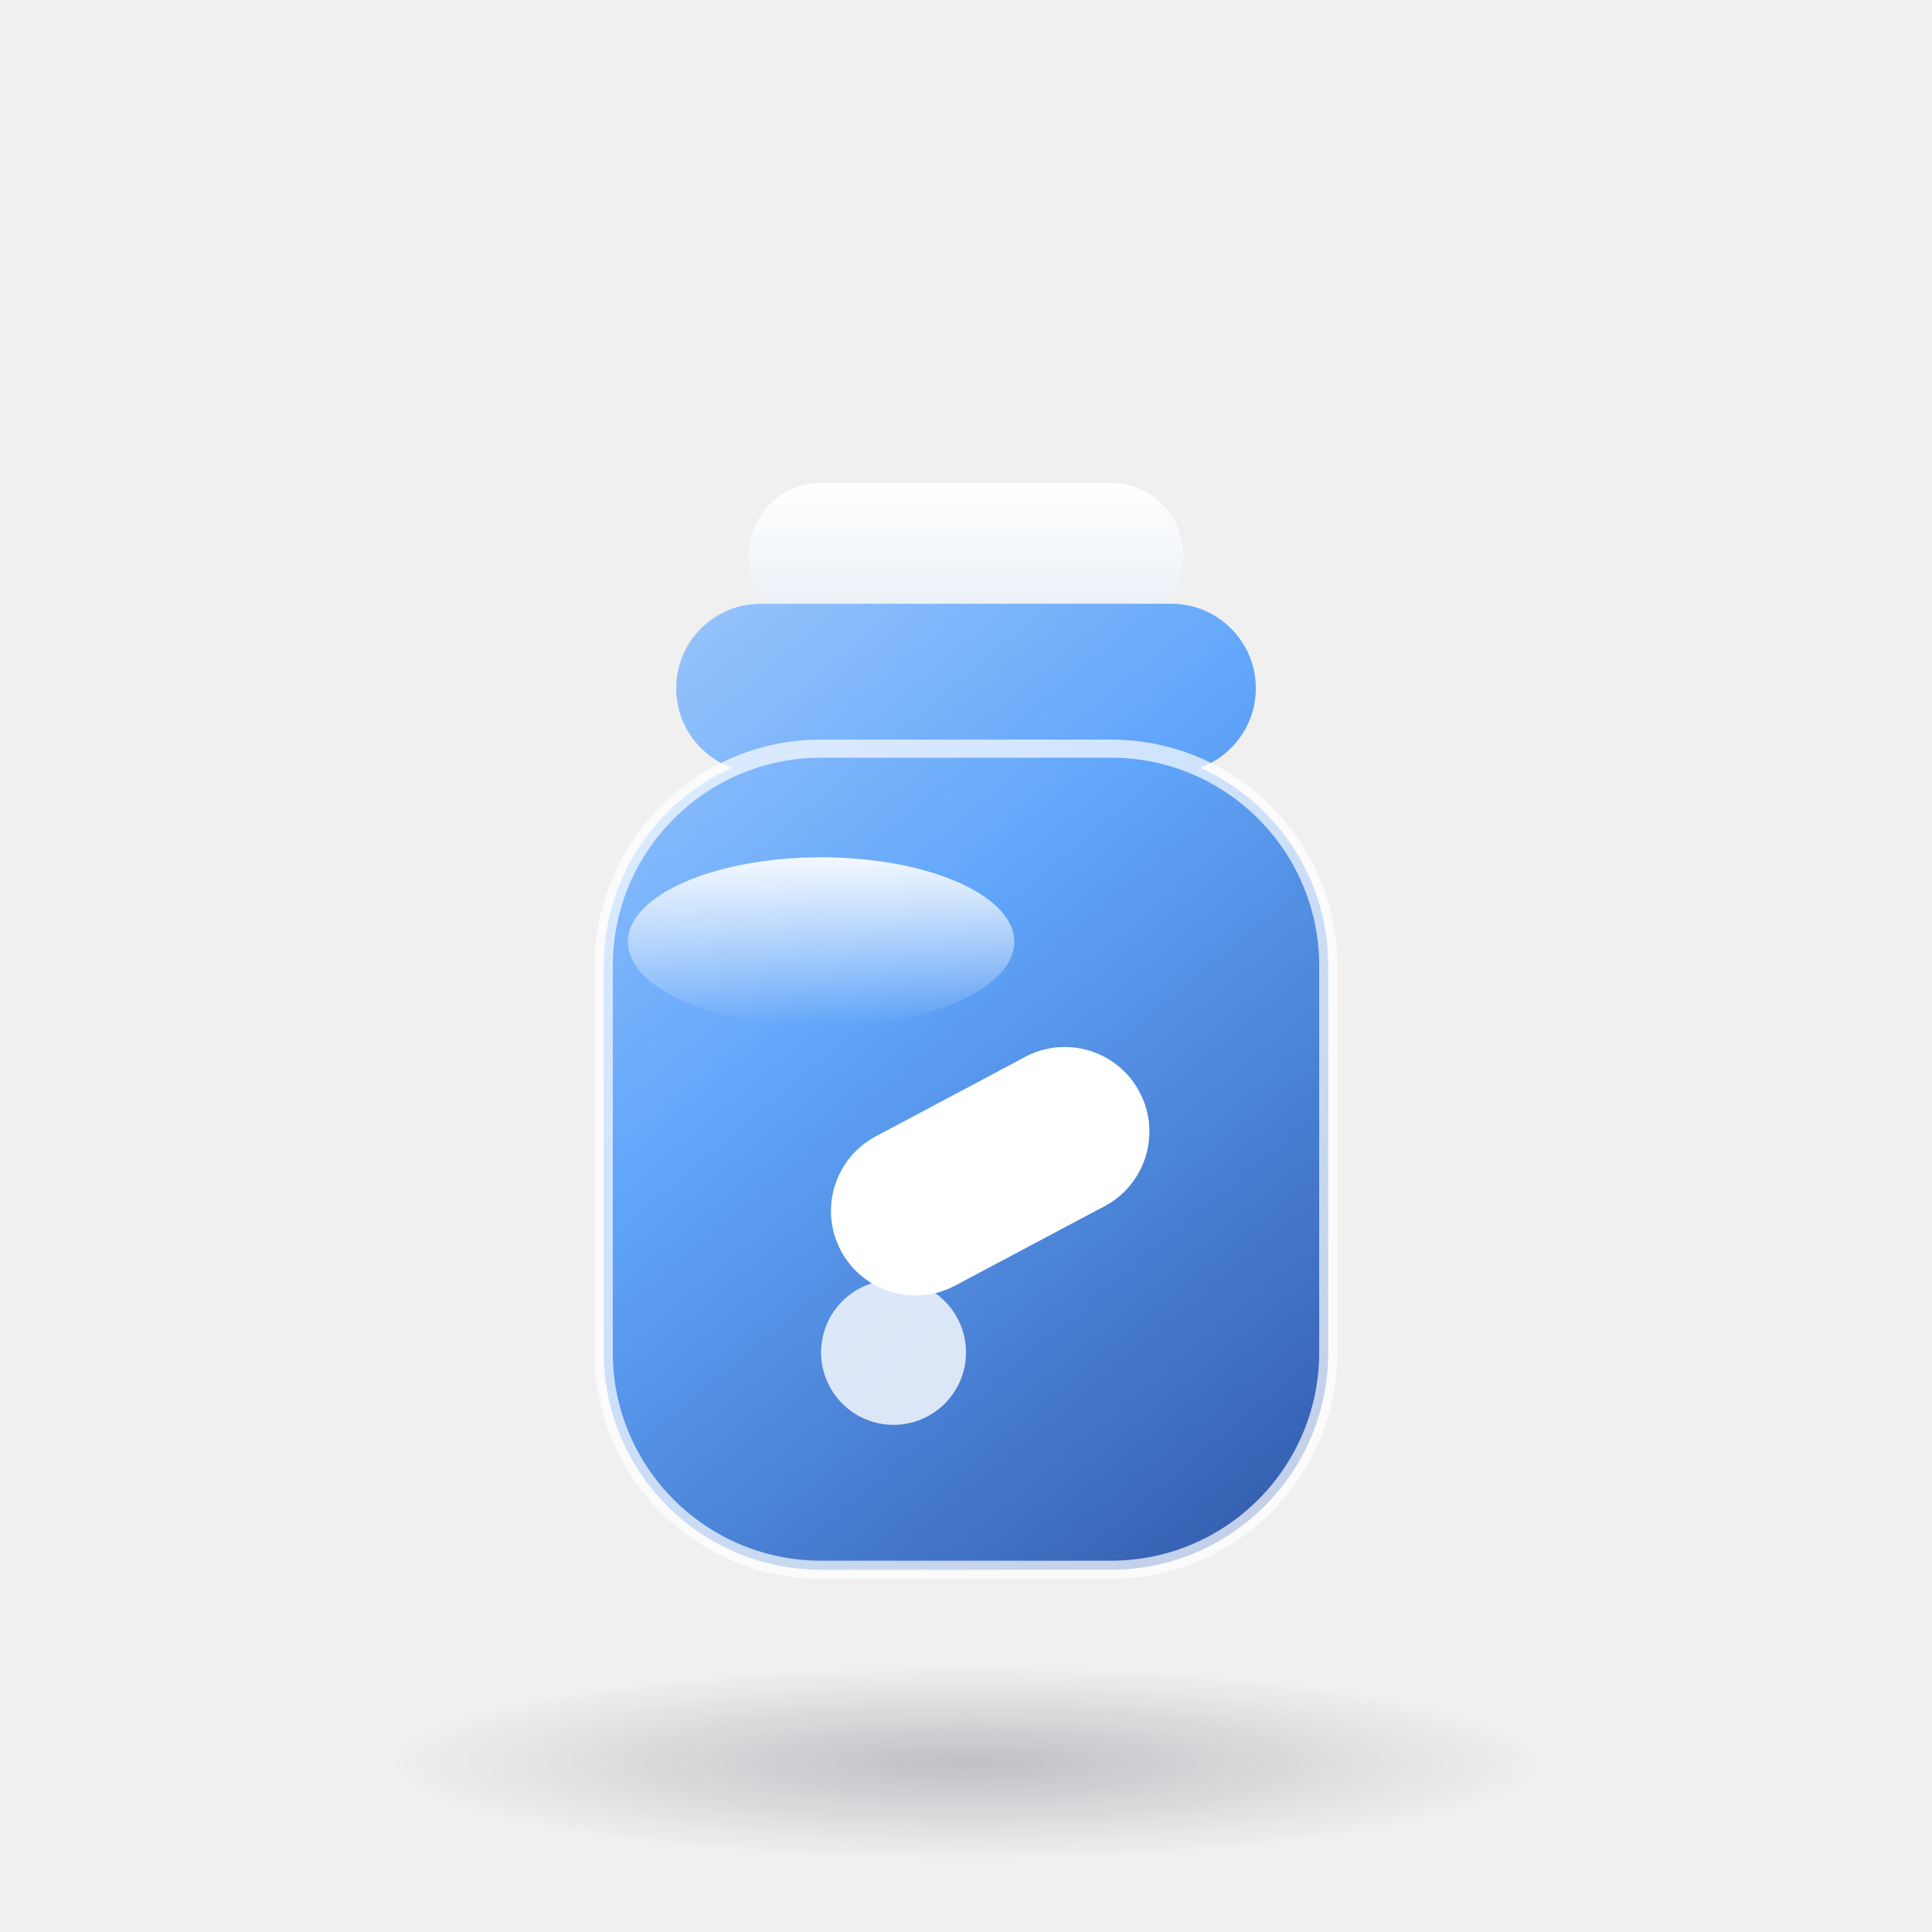
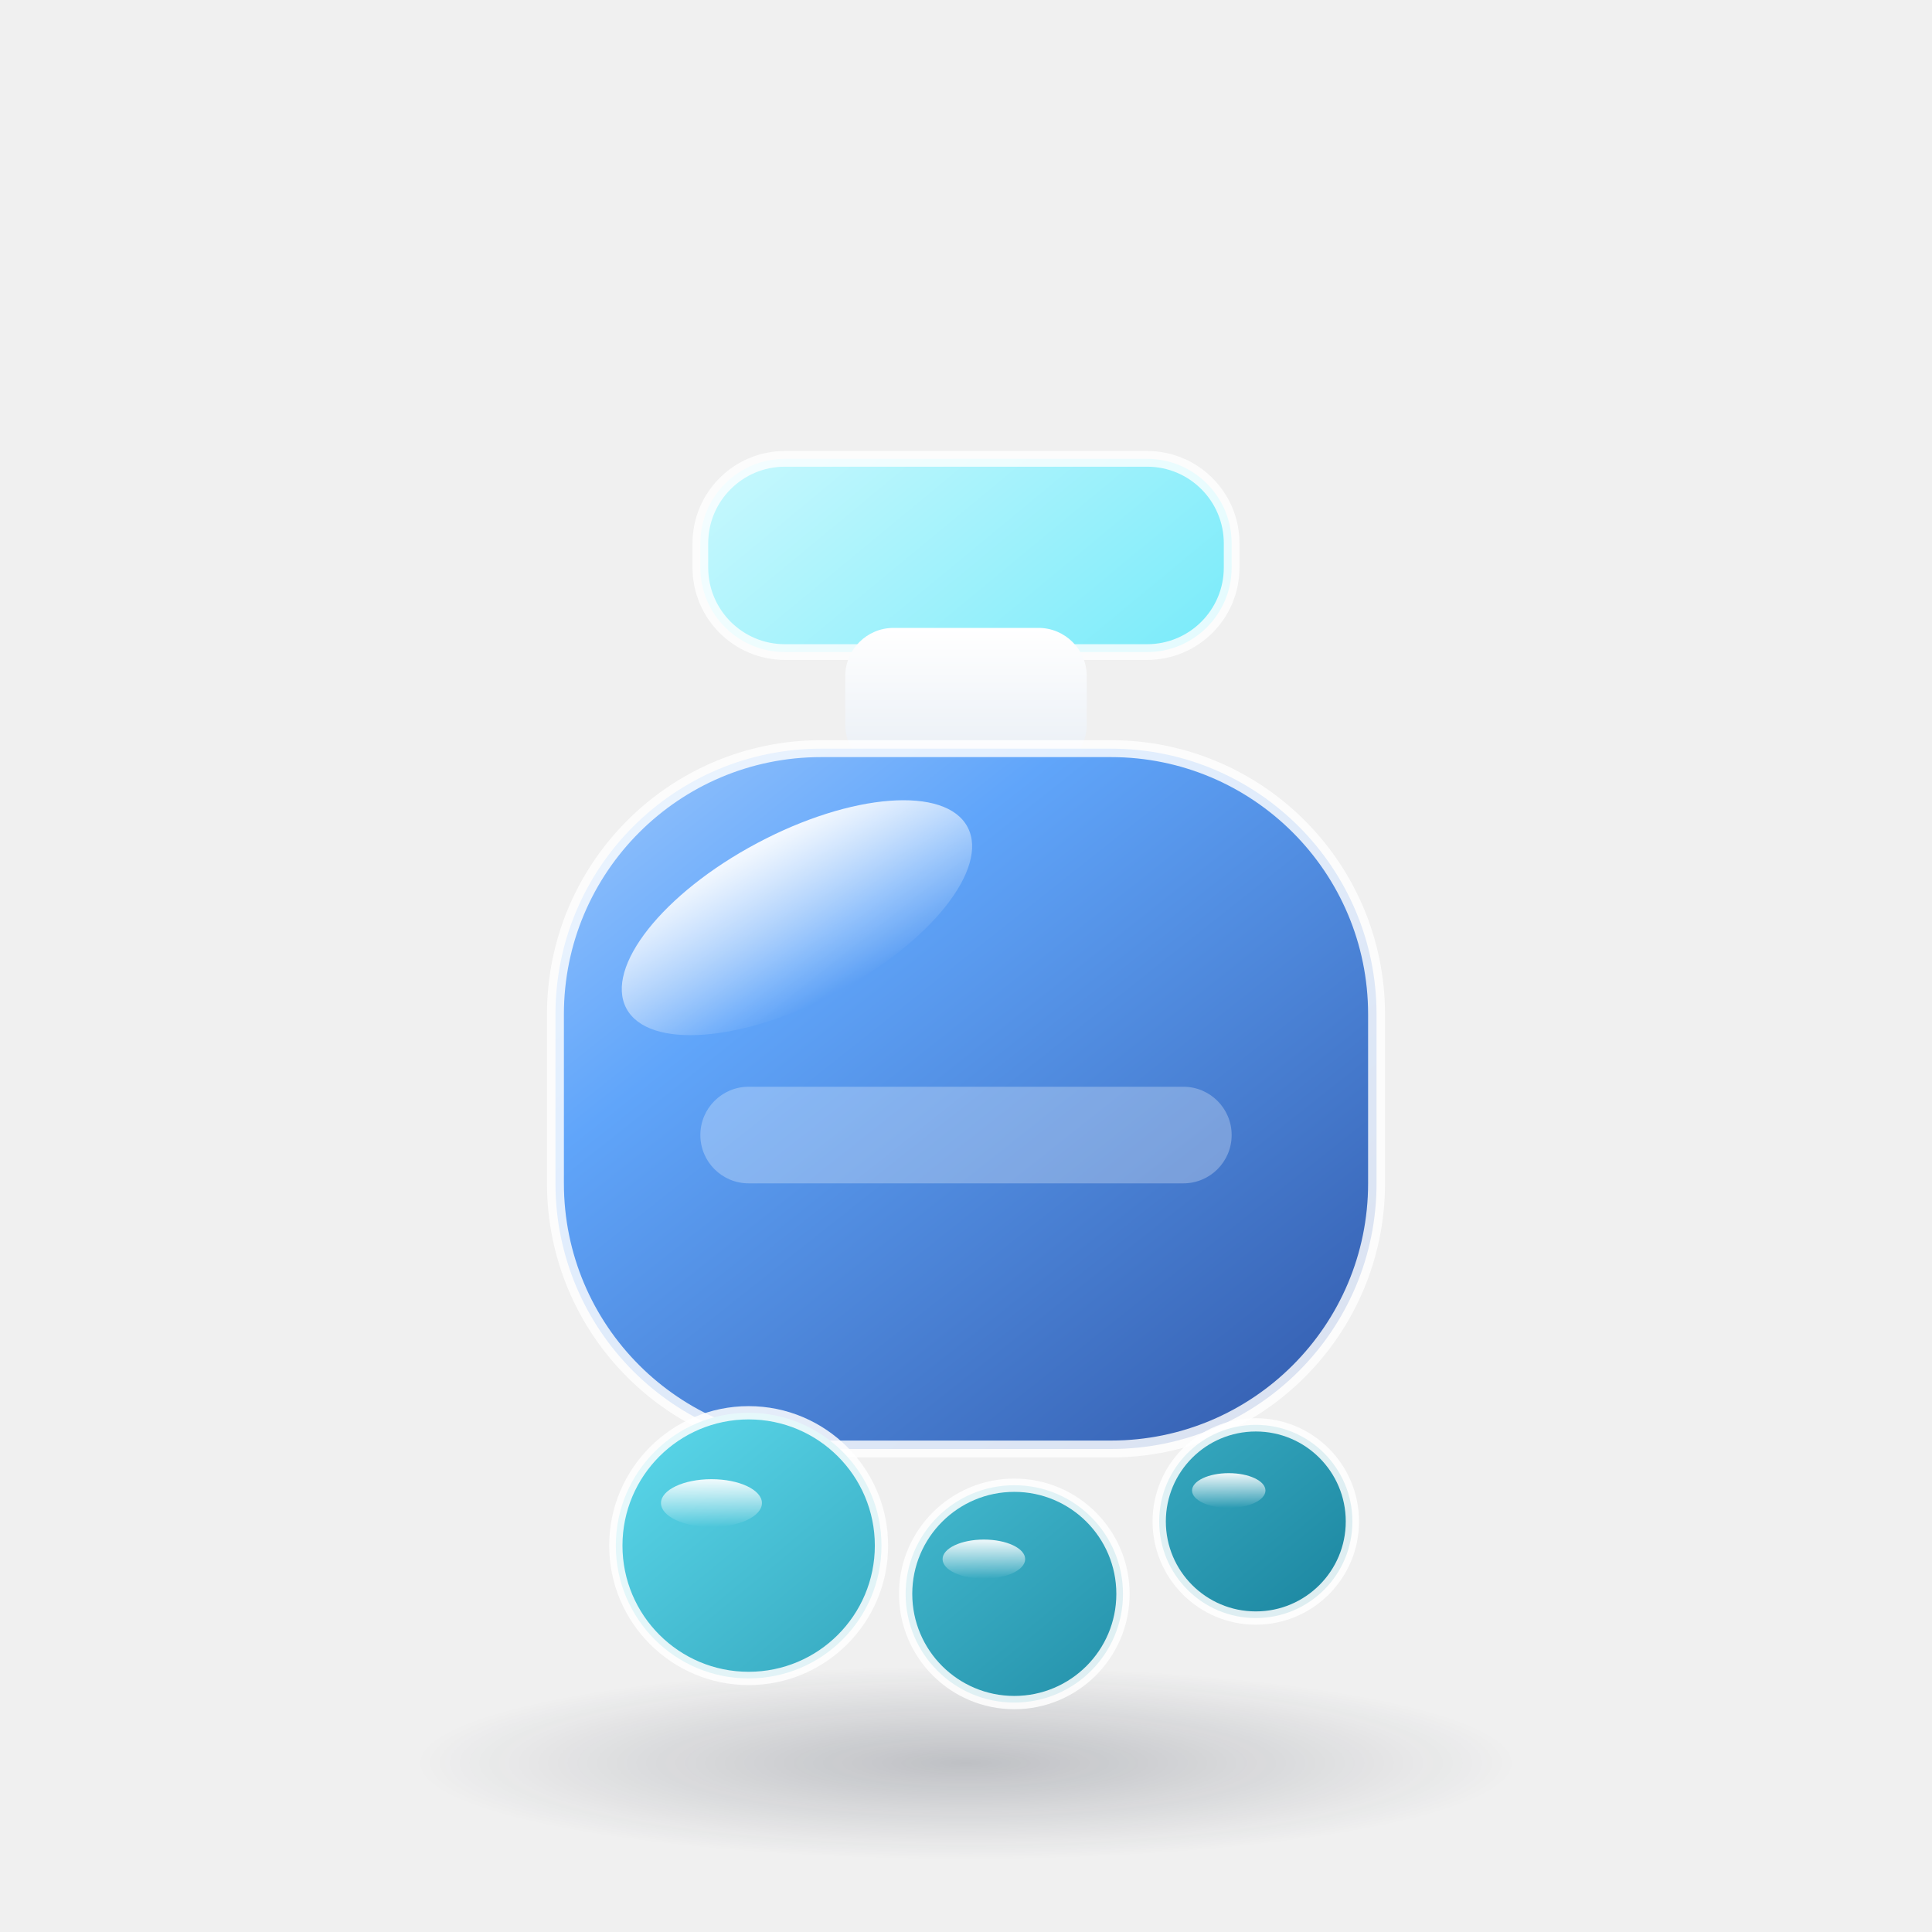
<svg xmlns="http://www.w3.org/2000/svg" viewBox="0 0 160 160" fill="none">
  <defs>
-     <linearGradient id="c" x1="28" y1="18" x2="132" y2="142" gradientUnits="userSpaceOnUse">
-       <stop stop-color="#DBEAFE" />
-       <stop offset=".48" stop-color="#60A5FA" />
+     <linearGradient id="g" x1="36" y1="24" x2="128" y2="140" gradientUnits="userSpaceOnUse">
+       <stop stop-color="#EFF6FF" />
+       <stop offset=".42" stop-color="#60A5FA" />
      <stop offset="1" stop-color="#1E3A8A" />
    </linearGradient>
-     <linearGradient id="b" x1="0" y1="0" x2="0" y2="1">
+     <linearGradient id="a" x1="44" y1="28" x2="130" y2="132" gradientUnits="userSpaceOnUse">
+       <stop stop-color="#ECFEFF" />
+       <stop offset=".48" stop-color="#67E8F9" />
+       <stop offset="1" stop-color="#0E7490" />
+     </linearGradient>
+     <linearGradient id="w" x1="0" y1="0" x2="0" y2="1">
+       <stop stop-color="#fff" />
+       <stop offset="1" stop-color="#E8EEF5" />
+     </linearGradient>
+     <linearGradient id="h" x1="0" y1="0" x2="0" y2="1">
      <stop stop-color="#fff" stop-opacity=".92" />
      <stop offset="1" stop-color="#fff" stop-opacity="0" />
    </linearGradient>
    <radialGradient id="s" cx="50%" cy="50%" r="50%">
-       <stop stop-color="#0f172a" stop-opacity=".22" />
-       <stop offset="1" stop-color="#0f172a" stop-opacity="0" />
+       <stop stop-color="#0F172A" stop-opacity=".22" />
+       <stop offset="1" stop-color="#0F172A" stop-opacity="0" />
    </radialGradient>
-     <linearGradient id="w" x1="0" y1="0" x2="0" y2="1">
-       <stop stop-color="#fff" />
-       <stop offset="1" stop-color="#e8eef5" />
-     </linearGradient>
  </defs>
-   <ellipse cx="80" cy="146" rx="48" ry="8" fill="url(#s)" />
-   <rect x="62" y="40" width="36" height="12" rx="6" fill="url(#w)" />
-   <rect x="56" y="50" width="48" height="14" rx="7" fill="url(#c)" />
-   <rect x="50" y="62" width="60" height="68" rx="18" fill="url(#c)" stroke="#fff" stroke-opacity=".7" stroke-width="1.5" />
-   <ellipse cx="68" cy="78" rx="16" ry="7" fill="url(#b)" />
-   <rect x="68" y="90" width="28" height="14" rx="7" fill="#fff" transform="rotate(-28 82 97)" />
-   <rect x="82" y="90" width="14" height="14" rx="7" fill="#fff" fill-opacity=".55" transform="rotate(-28 82 97)" />
-   <circle cx="74" cy="112" r="6" fill="#fff" fill-opacity=".8" />
+   <ellipse cx="80" cy="146" rx="46" ry="8" fill="url(#s)" />
+   <rect x="58" y="38" width="44" height="16" rx="7" fill="url(#a)" stroke="#fff" stroke-opacity=".8" stroke-width="1.3" />
+   <rect x="70" y="52" width="20" height="12" rx="4" fill="url(#w)" />
+   <rect x="46" y="62" width="68" height="58" rx="22" fill="url(#g)" stroke="#fff" stroke-opacity=".82" stroke-width="1.4" />
+   <ellipse cx="66" cy="76" rx="16" ry="7" fill="url(#h)" transform="rotate(-28 66 76)" />
+   <rect x="58" y="90" width="44" height="8" rx="4" fill="#fff" fill-opacity=".28" />
+   <circle cx="62" cy="128" r="11" fill="url(#a)" stroke="#fff" stroke-opacity=".85" stroke-width="1.1" />
+   <ellipse cx="58.92" cy="124.48" rx="4.18" ry="1.98" fill="url(#h)" />
+   <circle cx="84" cy="132" r="9" fill="url(#a)" stroke="#fff" stroke-opacity=".85" stroke-width="1.1" />
+   <ellipse cx="81.48" cy="129.12" rx="3.42" ry="1.62" fill="url(#h)" />
+   <circle cx="104" cy="126" r="8" fill="url(#a)" stroke="#fff" stroke-opacity=".85" stroke-width="1.1" />
+   <ellipse cx="101.76" cy="123.44" rx="3.04" ry="1.44" fill="url(#h)" />
</svg>
